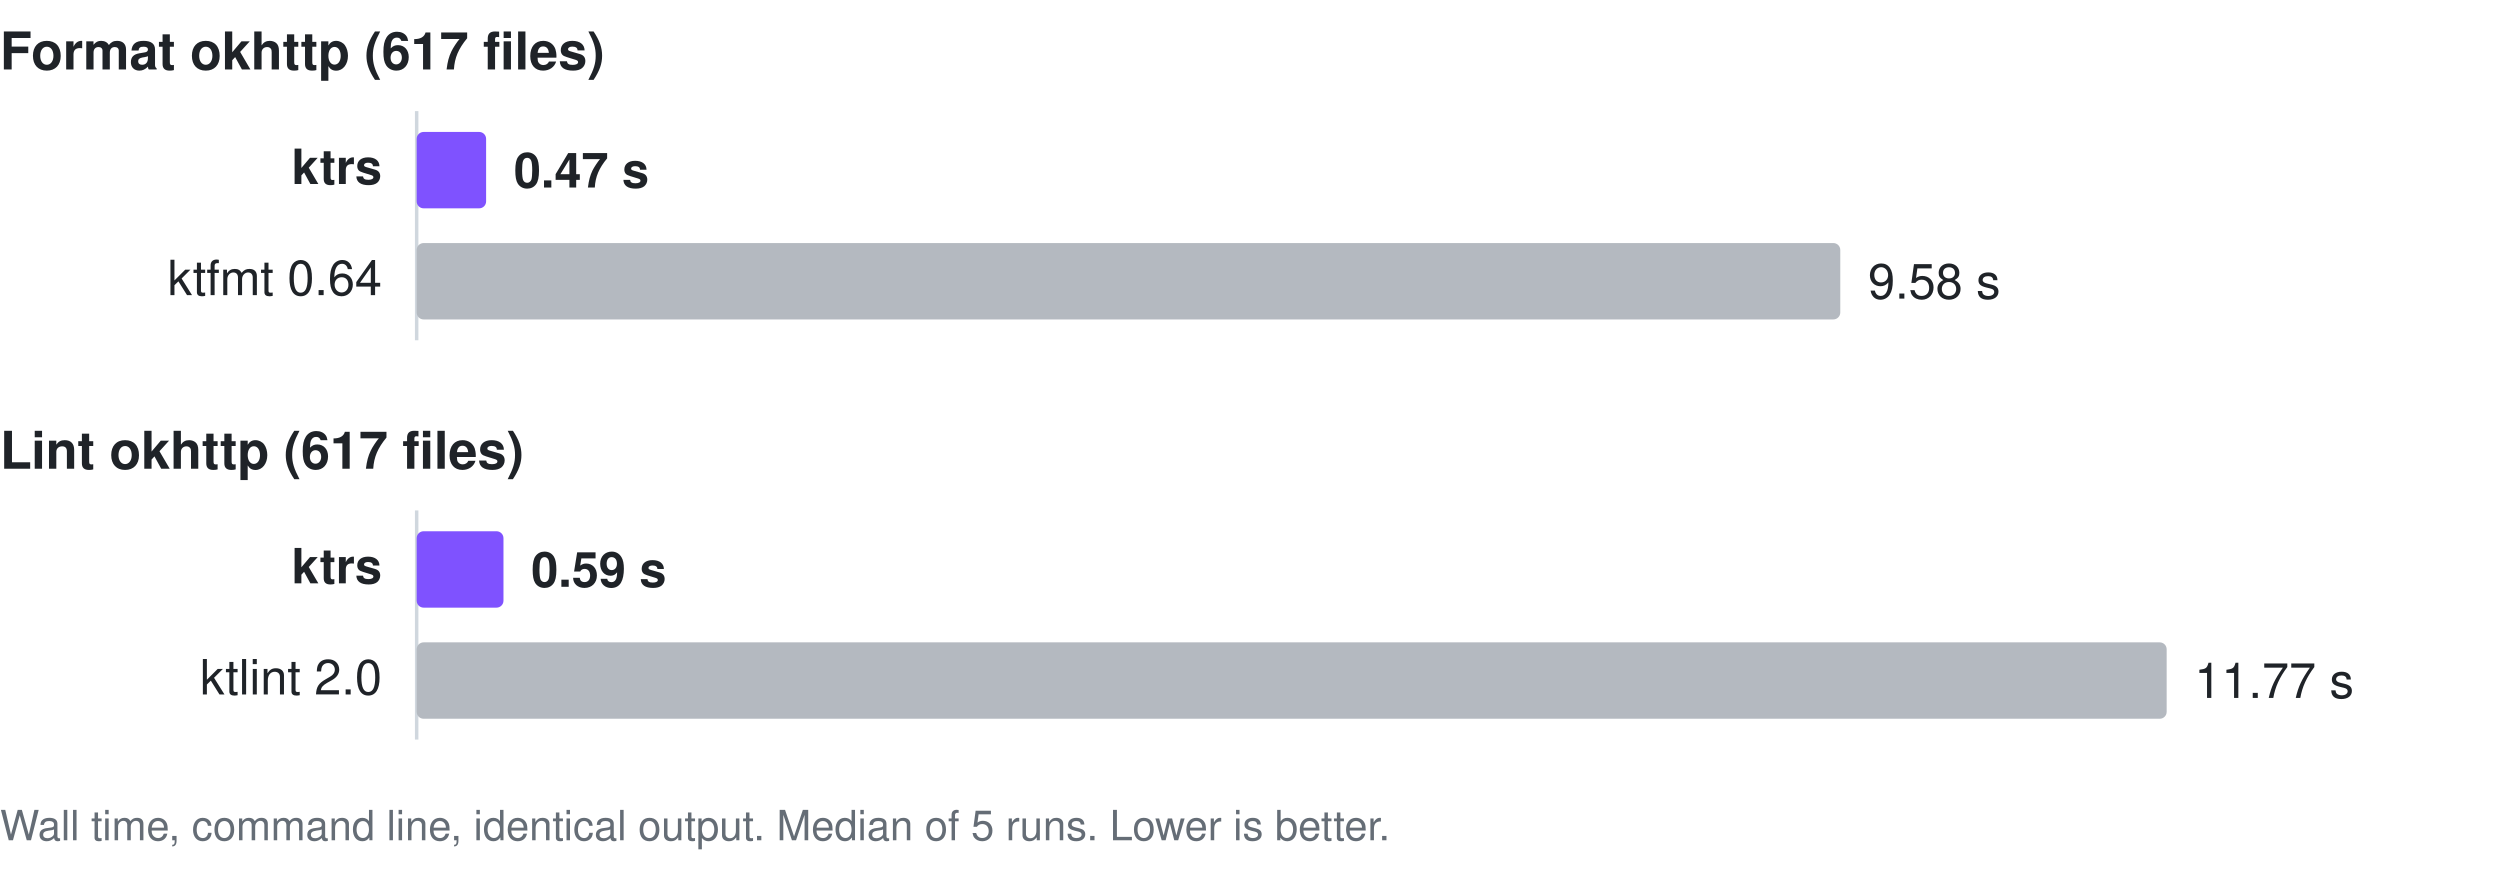
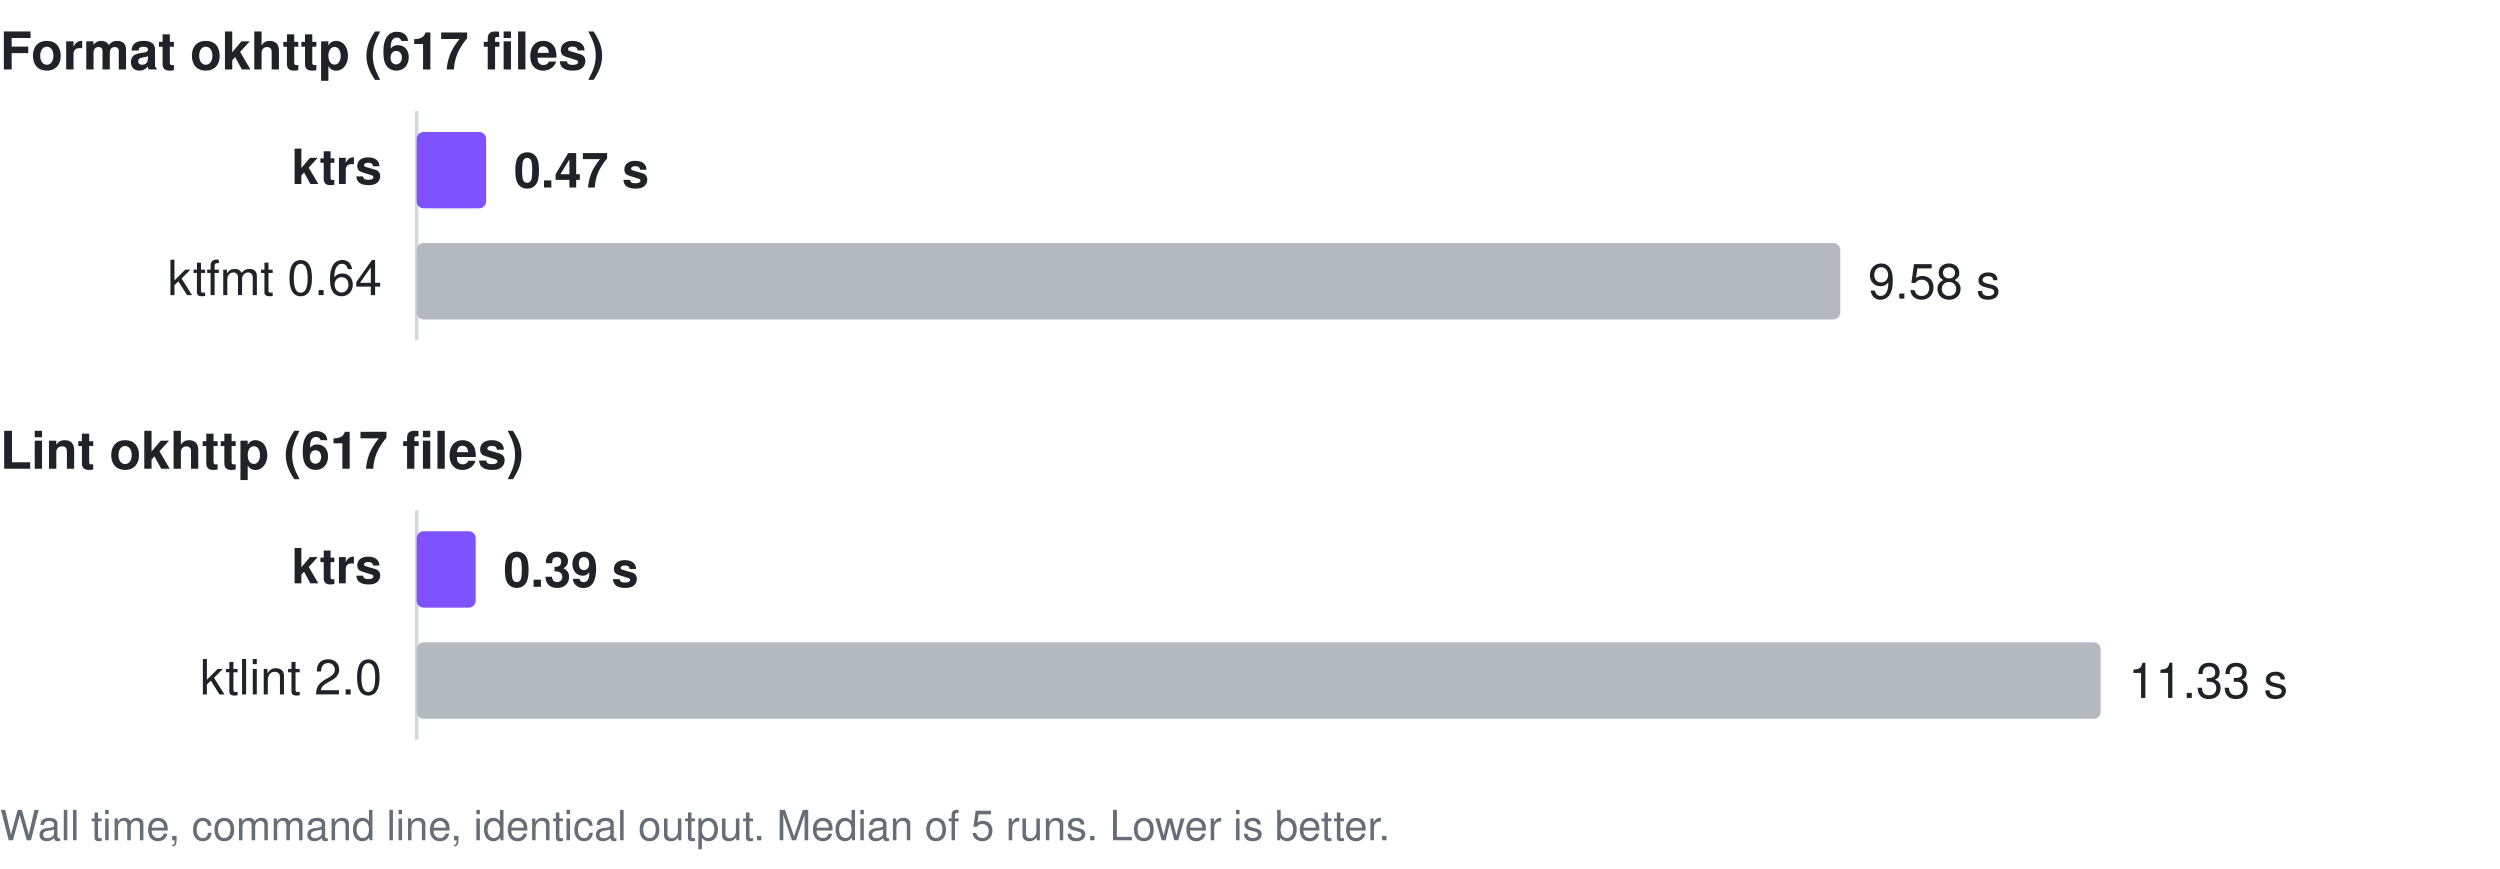
- <svg xmlns="http://www.w3.org/2000/svg" width="720" height="250" viewBox="0 0 720 250" font-family="-apple-system,BlinkMacSystemFont,'Segoe UI',Helvetica,Arial,sans-serif" role="img" aria-label="okhttp, 617 files. Format: ktrs 0.47 s, ktfmt 9.58 s. Lint: ktrs 0.59 s, ktlint 11.77 s.">
+ <svg xmlns="http://www.w3.org/2000/svg" width="720" height="250" viewBox="0 0 720 250" font-family="-apple-system,BlinkMacSystemFont,'Segoe UI',Helvetica,Arial,sans-serif" role="img" aria-label="okhttp, 617 files. Format: ktrs 0.47 s, ktfmt 9.58 s. Lint: ktrs 0.39 s, ktlint 11.33 s.">
  <style>
    .t { fill: #1f2328; font-size: 14px; }
    .h { fill: #1f2328; font-size: 15px; font-weight: 600; }
    .s { fill: #656d76; font-size: 12px; }
    .ours { fill: #7f52ff; }
    .jvm { fill: #b4b9c0; }
    .axis { stroke: #d0d7de; }
    @media (prefers-color-scheme: dark) {
      .t, .h { fill: #e6edf3; }
      .s { fill: #8d96a0; }
      .jvm { fill: #545d68; }
      .axis { stroke: #30363d; }
    }
  </style>
  <text class="h" x="0" y="20">Format okhttp (617 files)</text>
  <line class="axis" x1="120" y1="32" x2="120" y2="98" />
  <text class="t" x="110" y="53" text-anchor="end" font-weight="600">ktrs</text>
  <rect class="ours" x="120" y="38" width="20" height="22" rx="2" />
  <text class="t" x="148" y="54" font-weight="600">0.47 s</text>
  <text class="t" x="110" y="85" text-anchor="end">ktfmt 0.64</text>
  <rect class="jvm" x="120" y="70" width="410" height="22" rx="2" />
  <text class="t" x="538" y="86">9.58 s</text>
  <text class="h" x="0" y="135">Lint okhttp (617 files)</text>
  <line class="axis" x1="120" y1="147" x2="120" y2="213" />
  <text class="t" x="110" y="168" text-anchor="end" font-weight="600">ktrs</text>
-   <rect class="ours" x="120" y="153" width="25" height="22" rx="2" />
-   <text class="t" x="153" y="169" font-weight="600">0.59 s</text>
+   <rect class="ours" x="120" y="153" width="17" height="22" rx="2" />
+   <text class="t" x="145" y="169" font-weight="600">0.39 s</text>
  <text class="t" x="110" y="200" text-anchor="end">ktlint 2.0</text>
-   <rect class="jvm" x="120" y="185" width="504" height="22" rx="2" />
-   <text class="t" x="632" y="201">11.77 s</text>
+   <rect class="jvm" x="120" y="185" width="485" height="22" rx="2" />
+   <text class="t" x="613" y="201">11.33 s</text>
  <text class="s" x="0" y="242">Wall time, command line, identical output. Median of 5 runs. Lower is better.</text>
</svg>
